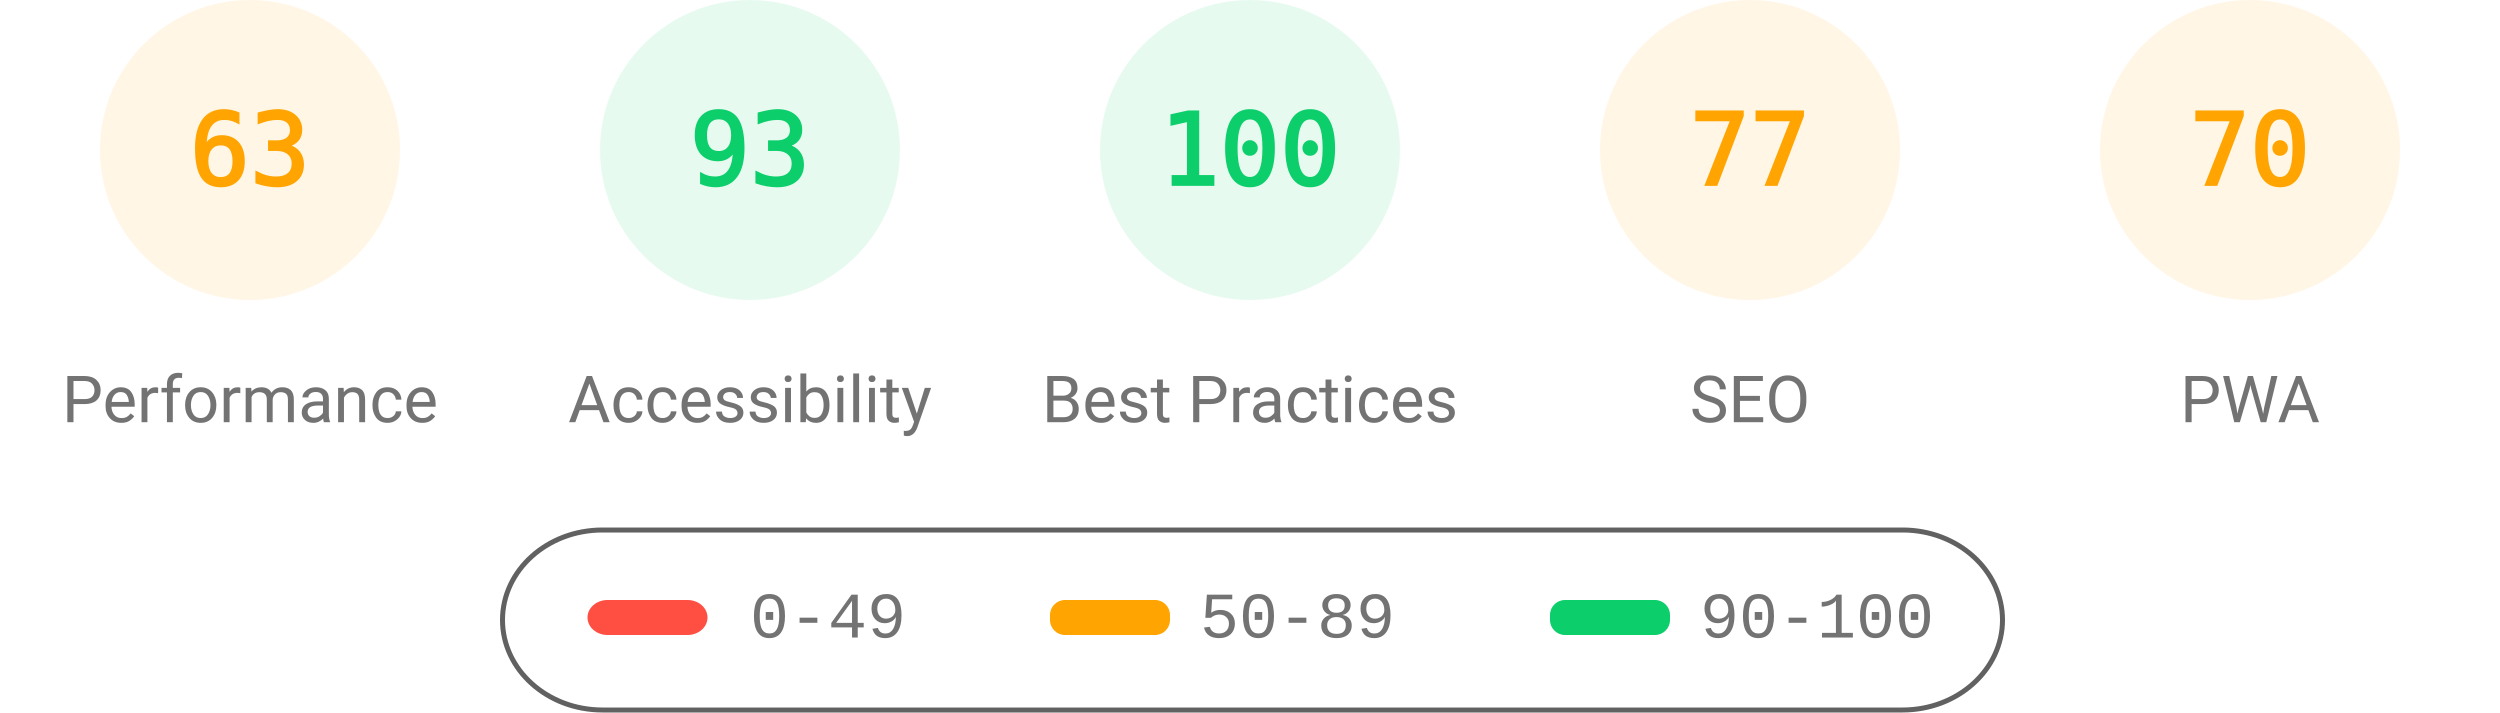
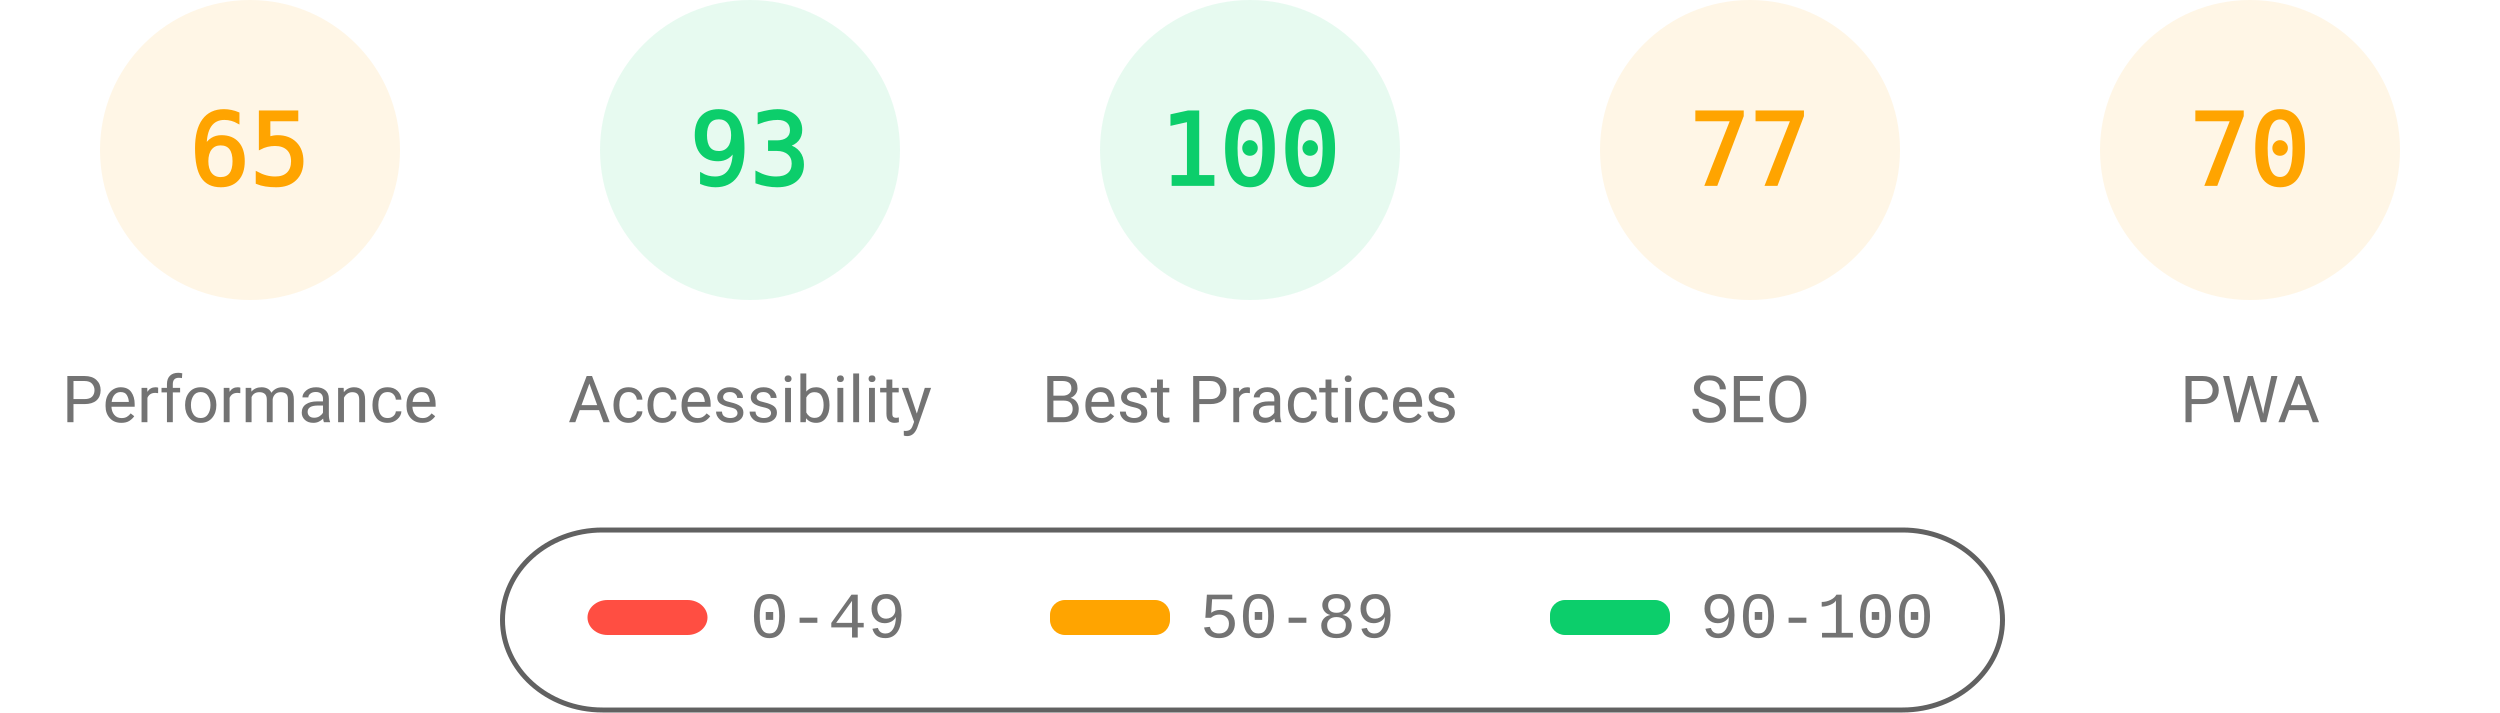
<svg xmlns="http://www.w3.org/2000/svg" fill="none" width="1000" height="285">
  <style>.gauge-base{opacity:.1}.gauge-arc{fill:none;animation-delay:250ms;stroke-linecap:round;transform:rotate(-90deg);transform-origin:100px 60px;animation:load-gauge 1s ease forwards}.guage-text{font-size:40px;font-family:monospace;text-align:center}.guage-red{color:#ff4e42;fill:#ff4e42;stroke:#ff4e42}.guage-orange{color:#ffa400;fill:#ffa400;stroke:#ffa400}.guage-green{color:#0cce6b;fill:#0cce6b;stroke:#0cce6b}.guage-undefined{color:#5c5c5c;fill:#5c5c5c;stroke:#5c5c5c}.guage-title{color:#737373;fill:#737373;stroke:none;font-size:26px;line-height:26px;font-family:Roboto,Halvetica,Arial,sans-serif}@keyframes load-gauge{from{stroke-dasharray:0 352.858}}</style>
  <svg class="guage-div guage-perf guage-orange" viewBox="0 0 200 200" width="200" height="200">
    <circle class="gauge-base" r="56" cx="100" cy="60" stroke-width="8" />
-     <circle class="gauge-arc guage-arc-1" r="56" cx="100" cy="60" stroke-width="8" style="stroke-dasharray:221.671,351.858" />
-     <text class="guage-text" x="100" y="60" alignment-baseline="central" dominant-baseline="central" text-anchor="middle">63</text>
+     <circle class="gauge-arc guage-arc-1" r="56" cx="100" cy="60" stroke-width="8" style="stroke-dasharray:228.708,351.858" />
+     <text class="guage-text" x="100" y="60" alignment-baseline="central" dominant-baseline="central" text-anchor="middle">65</text>
    <text class="guage-title" x="100" y="160" alignment-baseline="central" dominant-baseline="central" text-anchor="middle">Performance</text>
  </svg>
  <svg class="guage-div guage-acc guage-green" viewBox="0 0 200 200" width="200" height="200" x="200">
    <circle class="gauge-base" r="56" cx="100" cy="60" stroke-width="8" />
    <circle class="gauge-arc guage-arc-2" r="56" cx="100" cy="60" stroke-width="8" style="stroke-dasharray:327.228,351.858" />
    <text class="guage-text" x="100" y="60" alignment-baseline="central" dominant-baseline="central" text-anchor="middle">93</text>
    <text class="guage-title" x="100" y="160" alignment-baseline="central" dominant-baseline="central" text-anchor="middle">Accessibility</text>
  </svg>
  <svg class="guage-div guage-best guage-green" viewBox="0 0 200 200" width="200" height="200" x="400">
    <circle class="gauge-base" r="56" cx="100" cy="60" stroke-width="8" />
    <circle class="gauge-arc guage-arc-3" r="56" cx="100" cy="60" stroke-width="8" style="stroke-dasharray:351.858,351.858" />
    <text class="guage-text" x="100" y="60" alignment-baseline="central" dominant-baseline="central" text-anchor="middle">100</text>
    <text class="guage-title" x="100" y="160" alignment-baseline="central" dominant-baseline="central" text-anchor="middle">Best Practices</text>
  </svg>
  <svg class="guage-div guage-seo guage-orange" viewBox="0 0 200 200" width="200" height="200" x="600">
    <circle class="gauge-base" r="56" cx="100" cy="60" stroke-width="8" />
    <circle class="gauge-arc guage-arc-4" r="56" cx="100" cy="60" stroke-width="8" style="stroke-dasharray:270.931,351.858" />
    <text class="guage-text" x="100" y="60" alignment-baseline="central" dominant-baseline="central" text-anchor="middle">77</text>
    <text class="guage-title" x="100" y="160" alignment-baseline="central" dominant-baseline="central" text-anchor="middle">SEO</text>
  </svg>
  <svg class="guage-div guage-pwa guage-orange" viewBox="0 0 200 200" width="200" height="200" x="800">
    <circle class="gauge-base" r="56" cx="100" cy="60" stroke-width="8" />
    <circle class="gauge-arc guage-arc-4" r="56" cx="100" cy="60" stroke-width="8" style="stroke-dasharray:246.301,351.858" />
    <text class="guage-text" x="100" y="60" alignment-baseline="central" dominant-baseline="central" text-anchor="middle">70</text>
    <text class="guage-title" x="100" y="160" alignment-baseline="central" dominant-baseline="central" text-anchor="middle">PWA</text>
  </svg>
  <svg width="604" height="76" x="200" y="210">
    <path fill="none" id="canvas_background" d="M-1-1h604v80H-1z" />
    <rect fill-opacity="0" stroke="#616161" stroke-width="2" rx="40" id="svg_2" height="72" width="600" y="2" x="1" fill="#000" />
    <rect stroke="#000" rx="8" id="svg_3" height="14" width="48" y="30" x="35" stroke-opacity="null" stroke-width="0" fill="#ff4e42" />
    <rect stroke="#000" rx="6" id="svg_4" height="14" width="48" y="30" x="220" stroke-opacity="null" stroke-width="0" fill="#ffa400" />
    <rect stroke="#000" rx="6" id="svg_5" height="14" width="48" y="30" x="420" stroke-opacity="null" stroke-width="0" fill="#0cce6b" />
    <text xml:space="preserve" text-anchor="start" font-family="'Courier New', Courier, monospace" font-size="26" id="svg_6" y="45" x="100" stroke-opacity="null" stroke-width="0" stroke="#000" fill="#737373">0-49</text>
    <text xml:space="preserve" text-anchor="start" font-family="'Courier New', Courier, monospace" font-size="26" id="svg_7" y="45" x="280" stroke-opacity="null" stroke-width="0" stroke="#000" fill="#737373">50-89</text>
    <text xml:space="preserve" text-anchor="start" font-family="'Courier New', Courier, monospace" font-size="26" id="svg_8" y="45" x="480" stroke-opacity="null" stroke-width="0" stroke="#000" fill="#737373">90-100</text>
  </svg>
</svg>
